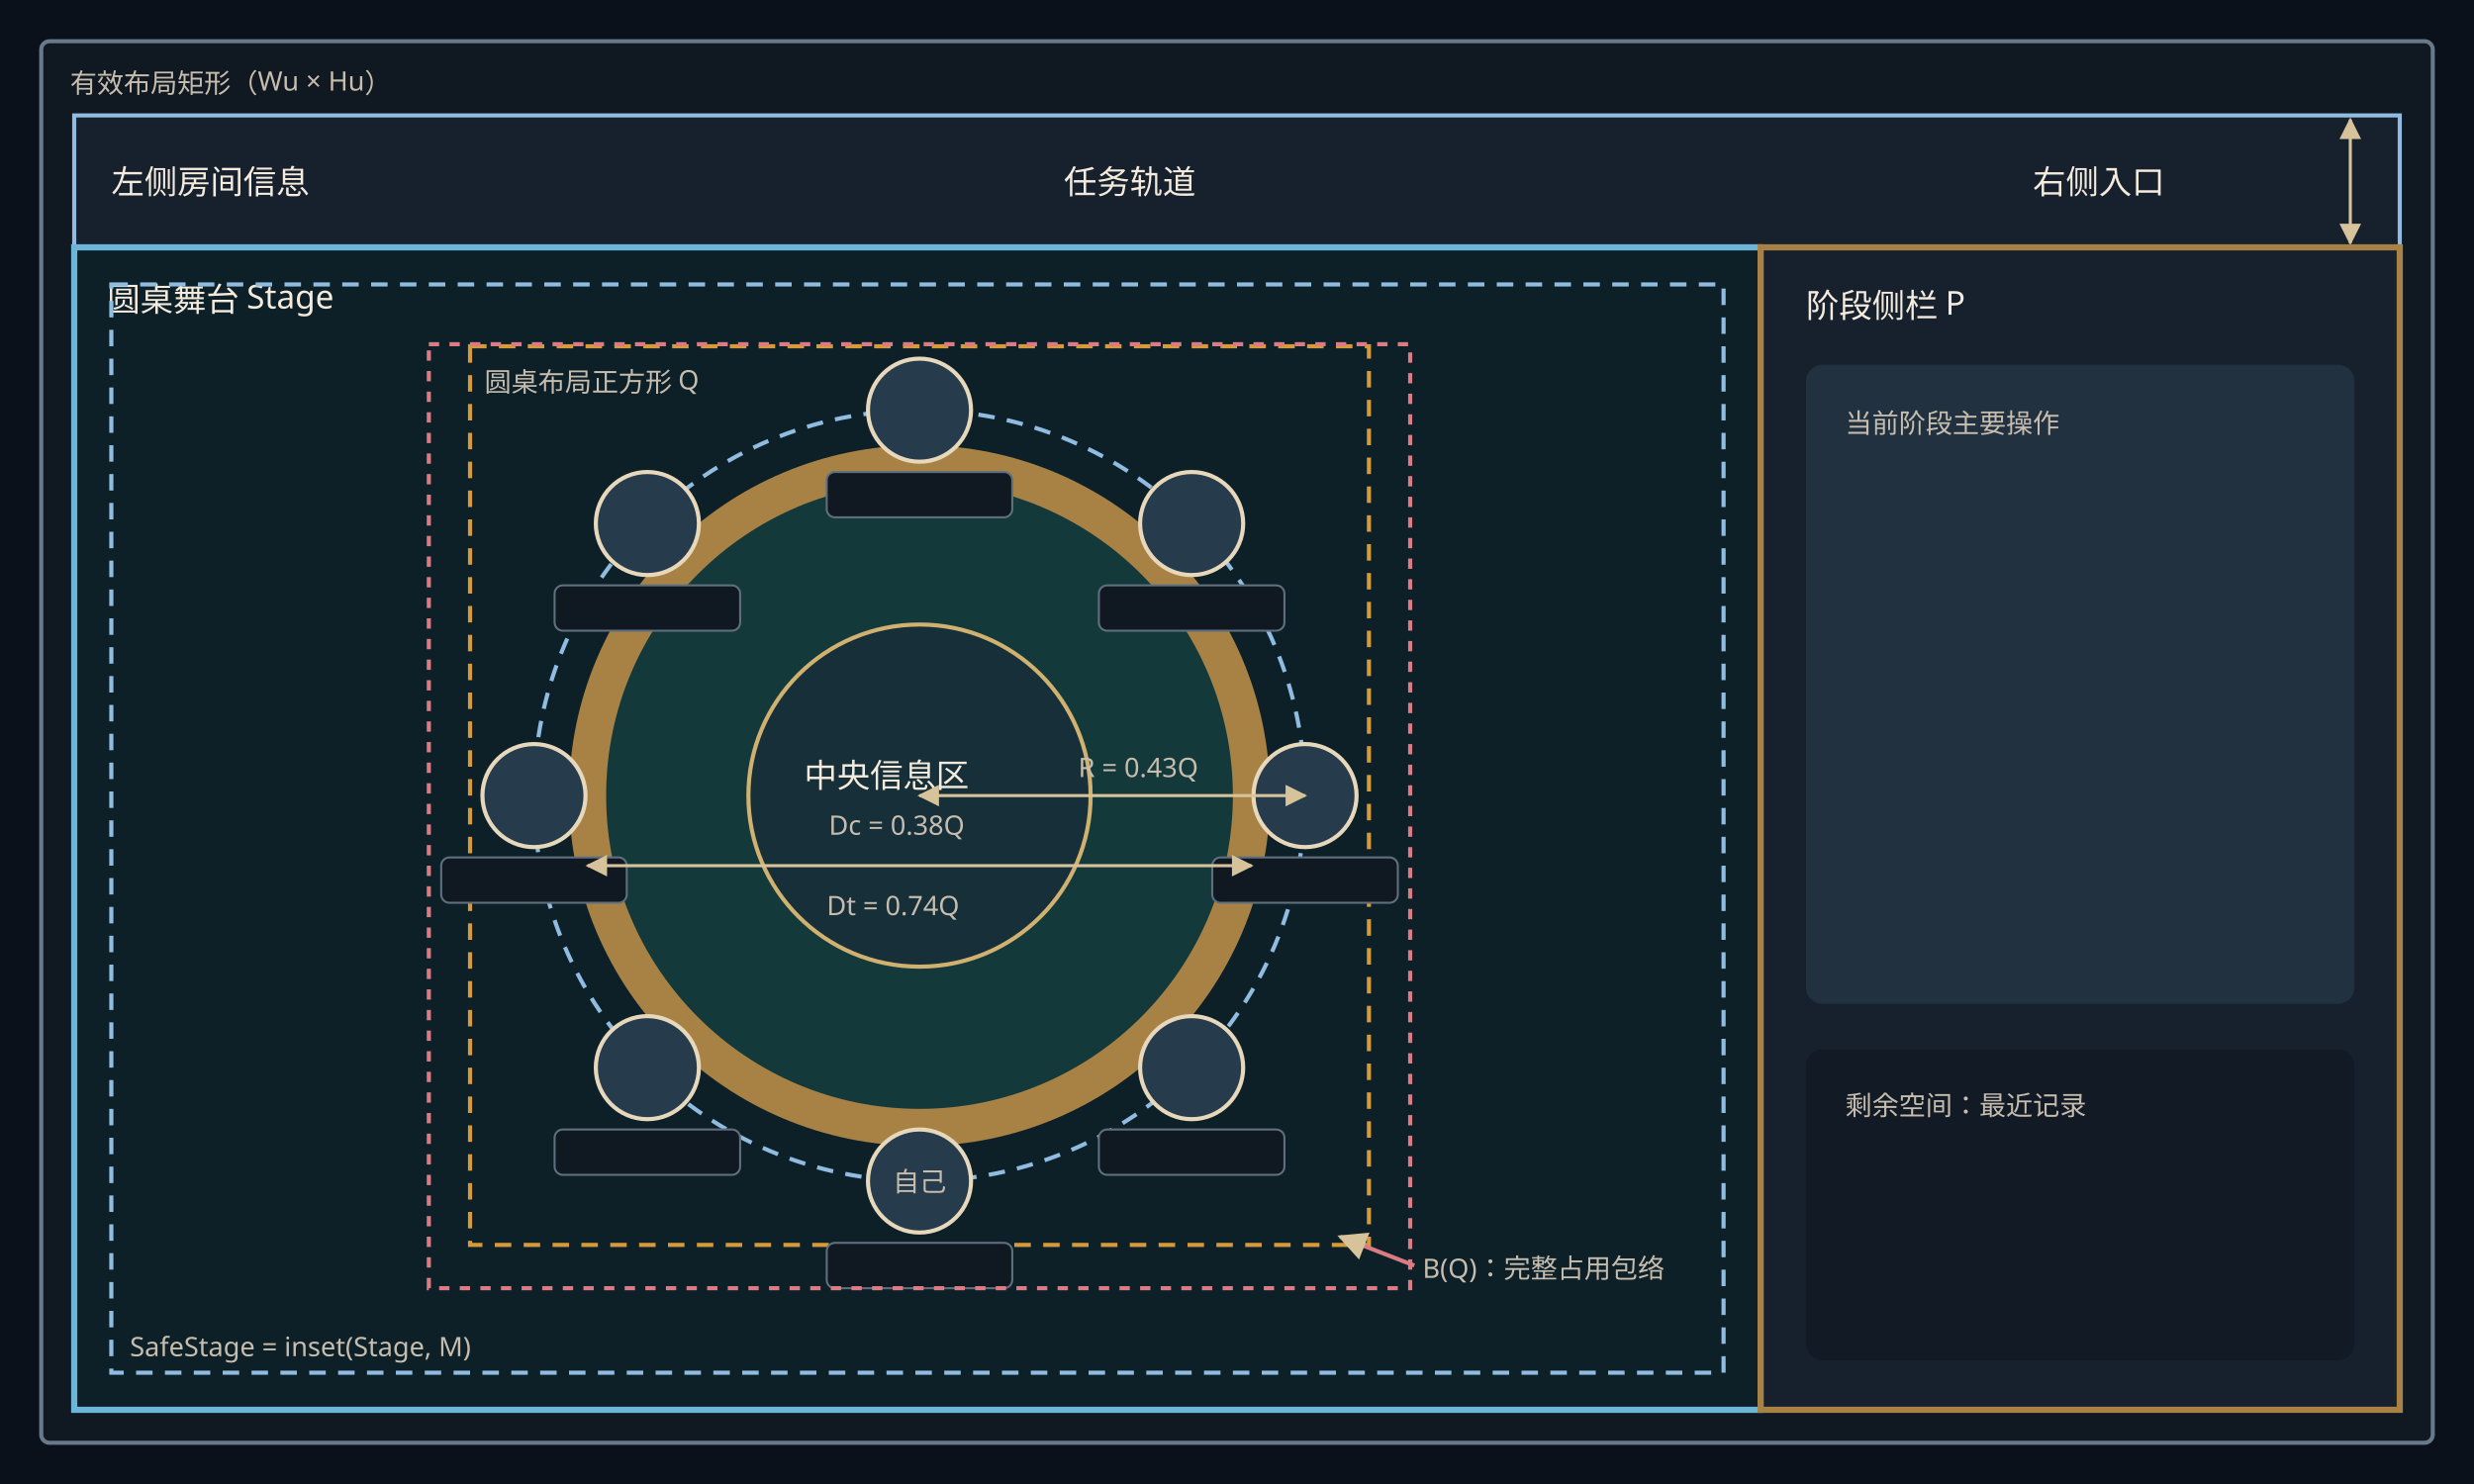
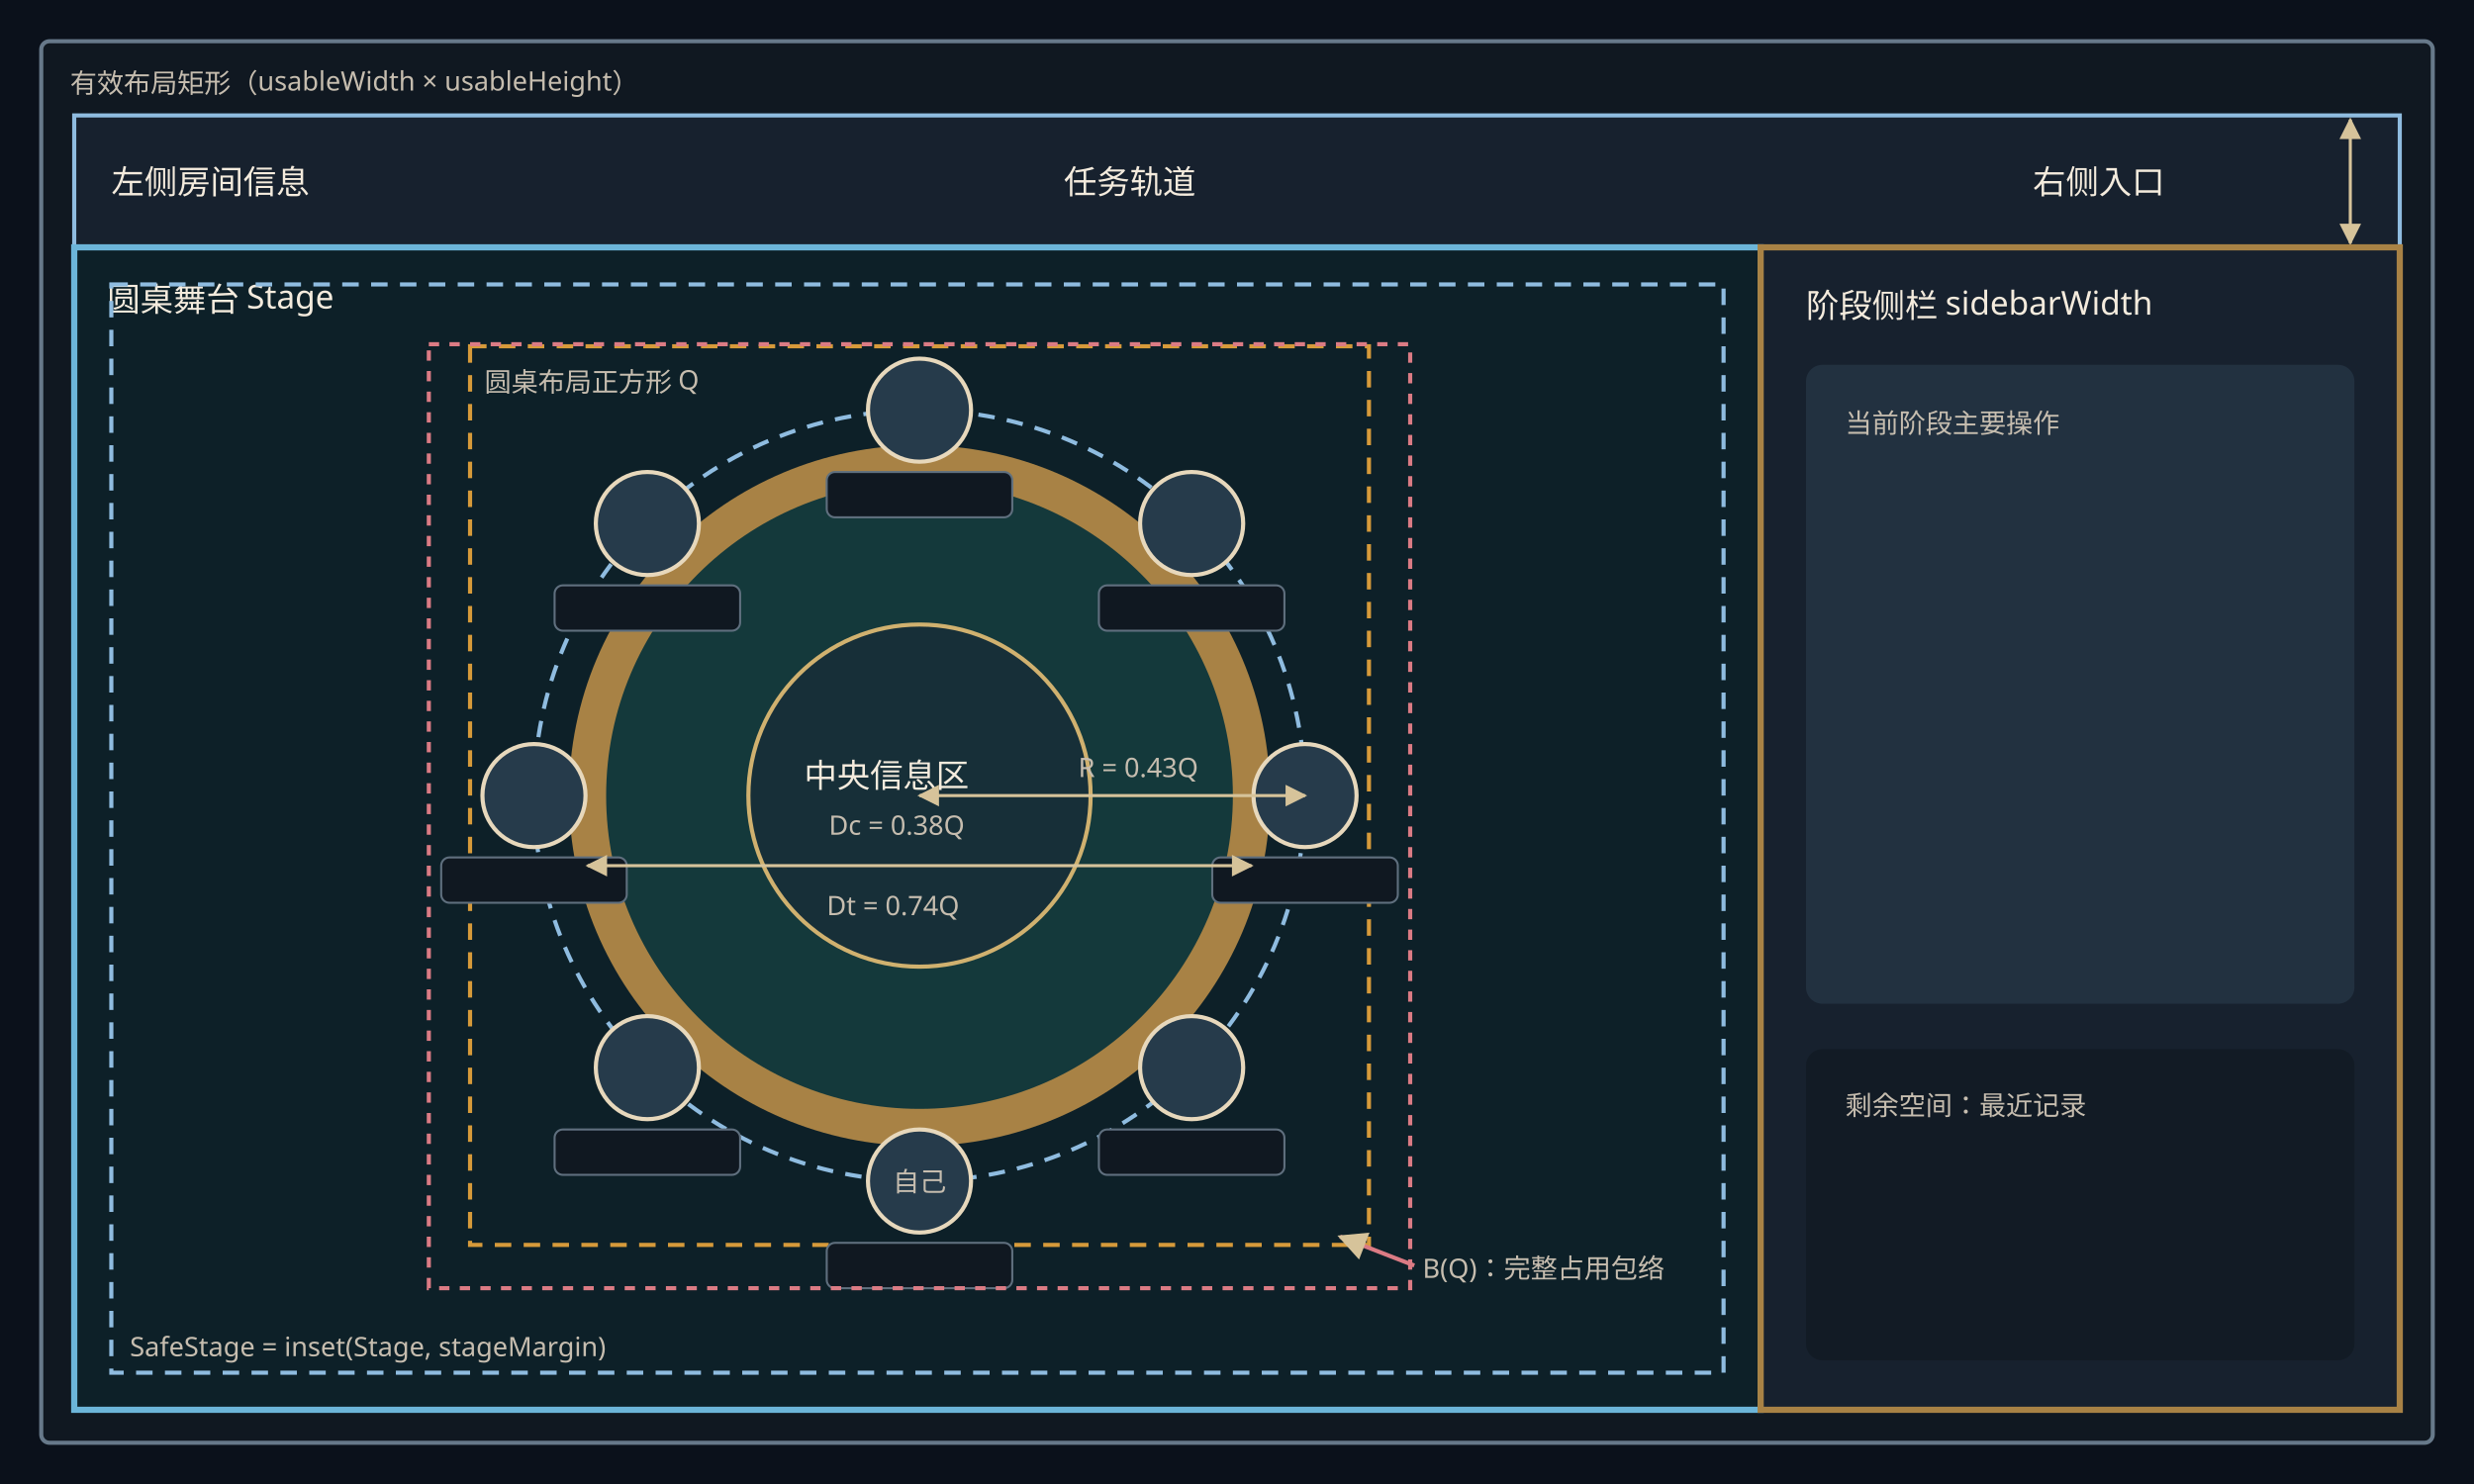
<svg xmlns="http://www.w3.org/2000/svg" viewBox="0 0 1200 720" role="img" aria-labelledby="title desc">
  <defs>
    <marker id="arrow" viewBox="0 0 10 10" refX="9" refY="5" markerWidth="7" markerHeight="7" orient="auto-start-reverse">
      <path d="M 0 0 L 10 5 L 0 10 z" fill="#d6c39a" />
    </marker>
    <style>
      .label { font: 16px system-ui, sans-serif; fill: #f4ebdd; }
      .small { font: 13px system-ui, sans-serif; fill: #c6bdaf; }
      .measure { fill: none; stroke: #d6c39a; stroke-width: 1.5; marker-start: url(#arrow); marker-end: url(#arrow); }
      .guide { fill: none; stroke-width: 2; stroke-dasharray: 8 6; }
      .seat { fill: #263b4b; stroke: #e7d8bc; stroke-width: 2; }
      .name { fill: #101821; stroke: #5f6f7e; stroke-width: 1; }
    </style>
  </defs>
  <rect width="1200" height="720" fill="#0b111b" />
  <rect x="20" y="20" width="1160" height="680" rx="4" fill="#101821" stroke="#67798a" stroke-width="2" />
-   <text class="small" x="34" y="45">有效布局矩形（Wu × Hu）</text>
+   <text class="small" x="34" y="45">有效布局矩形（usableWidth × usableHeight）</text>
  <rect x="36" y="56" width="1128" height="64" fill="#17212e" stroke="#8fbce0" stroke-width="2" />
  <text class="label" x="54" y="94">左侧房间信息</text>
  <text class="label" x="516" y="94">任务轨道</text>
  <text class="label" x="986" y="94">右侧入口</text>
-   <text class="small" x="1105" y="146">T</text>
+   <text class="small" x="1060" y="146">topBarHeight</text>
  <line class="measure" x1="1140" y1="58" x2="1140" y2="118" />
  <rect x="36" y="120" width="818" height="564" fill="#0d2028" stroke="#6cb5d9" stroke-width="3" />
  <text class="label" x="52" y="151">圆桌舞台 Stage</text>
  <rect x="854" y="120" width="310" height="564" fill="#17212e" stroke="#a88245" stroke-width="3" />
-   <text class="label" x="876" y="154">阶段侧栏 P</text>
+   <text class="label" x="876" y="154">阶段侧栏 sidebarWidth</text>
  <rect x="876" y="177" width="266" height="310" rx="8" fill="#223140" />
  <text class="small" x="895" y="210">当前阶段主要操作</text>
  <rect x="876" y="509" width="266" height="151" rx="8" fill="#121b25" />
  <text class="small" x="895" y="541">剩余空间：最近记录</text>
  <rect x="54" y="138" width="782" height="528" class="guide" stroke="#8fbce0" />
-   <text class="small" x="63" y="658">SafeStage = inset(Stage, M)</text>
+   <text class="small" x="63" y="658">SafeStage = inset(Stage, stageMargin)</text>
  <rect x="228" y="168" width="436" height="436" class="guide" stroke="#d69a3a" />
  <text class="small" x="235" y="190">圆桌布局正方形 Q</text>
  <circle cx="446" cy="386" r="161" fill="#14393b" stroke="#a88245" stroke-width="18" />
  <circle cx="446" cy="386" r="187" class="guide" stroke="#8fbce0" />
  <circle cx="446" cy="386" r="83" fill="#172f38" stroke="#d0b16f" stroke-width="2" />
  <text class="label" x="390" y="382">中央信息区</text>
  <text class="small" x="402" y="405">Dc = 0.38Q</text>
  <g aria-label="八个玩家座位">
    <g transform="translate(446 573)">
      <circle class="seat" r="25" />
      <rect class="name" x="-45" y="30" width="90" height="22" rx="4" />
      <text class="small" text-anchor="middle" y="5">自己</text>
    </g>
    <g transform="translate(314 518)">
      <circle class="seat" r="25" />
      <rect class="name" x="-45" y="30" width="90" height="22" rx="4" />
    </g>
    <g transform="translate(259 386)">
      <circle class="seat" r="25" />
      <rect class="name" x="-45" y="30" width="90" height="22" rx="4" />
    </g>
    <g transform="translate(314 254)">
      <circle class="seat" r="25" />
      <rect class="name" x="-45" y="30" width="90" height="22" rx="4" />
    </g>
    <g transform="translate(446 199)">
      <circle class="seat" r="25" />
      <rect class="name" x="-45" y="30" width="90" height="22" rx="4" />
    </g>
    <g transform="translate(578 254)">
      <circle class="seat" r="25" />
      <rect class="name" x="-45" y="30" width="90" height="22" rx="4" />
    </g>
    <g transform="translate(633 386)">
      <circle class="seat" r="25" />
      <rect class="name" x="-45" y="30" width="90" height="22" rx="4" />
    </g>
    <g transform="translate(578 518)">
      <circle class="seat" r="25" />
      <rect class="name" x="-45" y="30" width="90" height="22" rx="4" />
    </g>
  </g>
  <rect x="208" y="167" width="476" height="458" fill="none" stroke="#db7b84" stroke-width="2" stroke-dasharray="5 5" />
  <text class="small" x="690" y="620">B(Q)：完整占用包络</text>
  <line x1="686" y1="614" x2="650" y2="600" stroke="#db7b84" stroke-width="2" marker-end="url(#arrow)" />
  <line class="measure" x1="446" y1="386" x2="633" y2="386" />
  <text class="small" x="523" y="377">R = 0.43Q</text>
  <line class="measure" x1="285" y1="420" x2="607" y2="420" />
  <text class="small" x="401" y="444">Dt = 0.74Q</text>
</svg>
